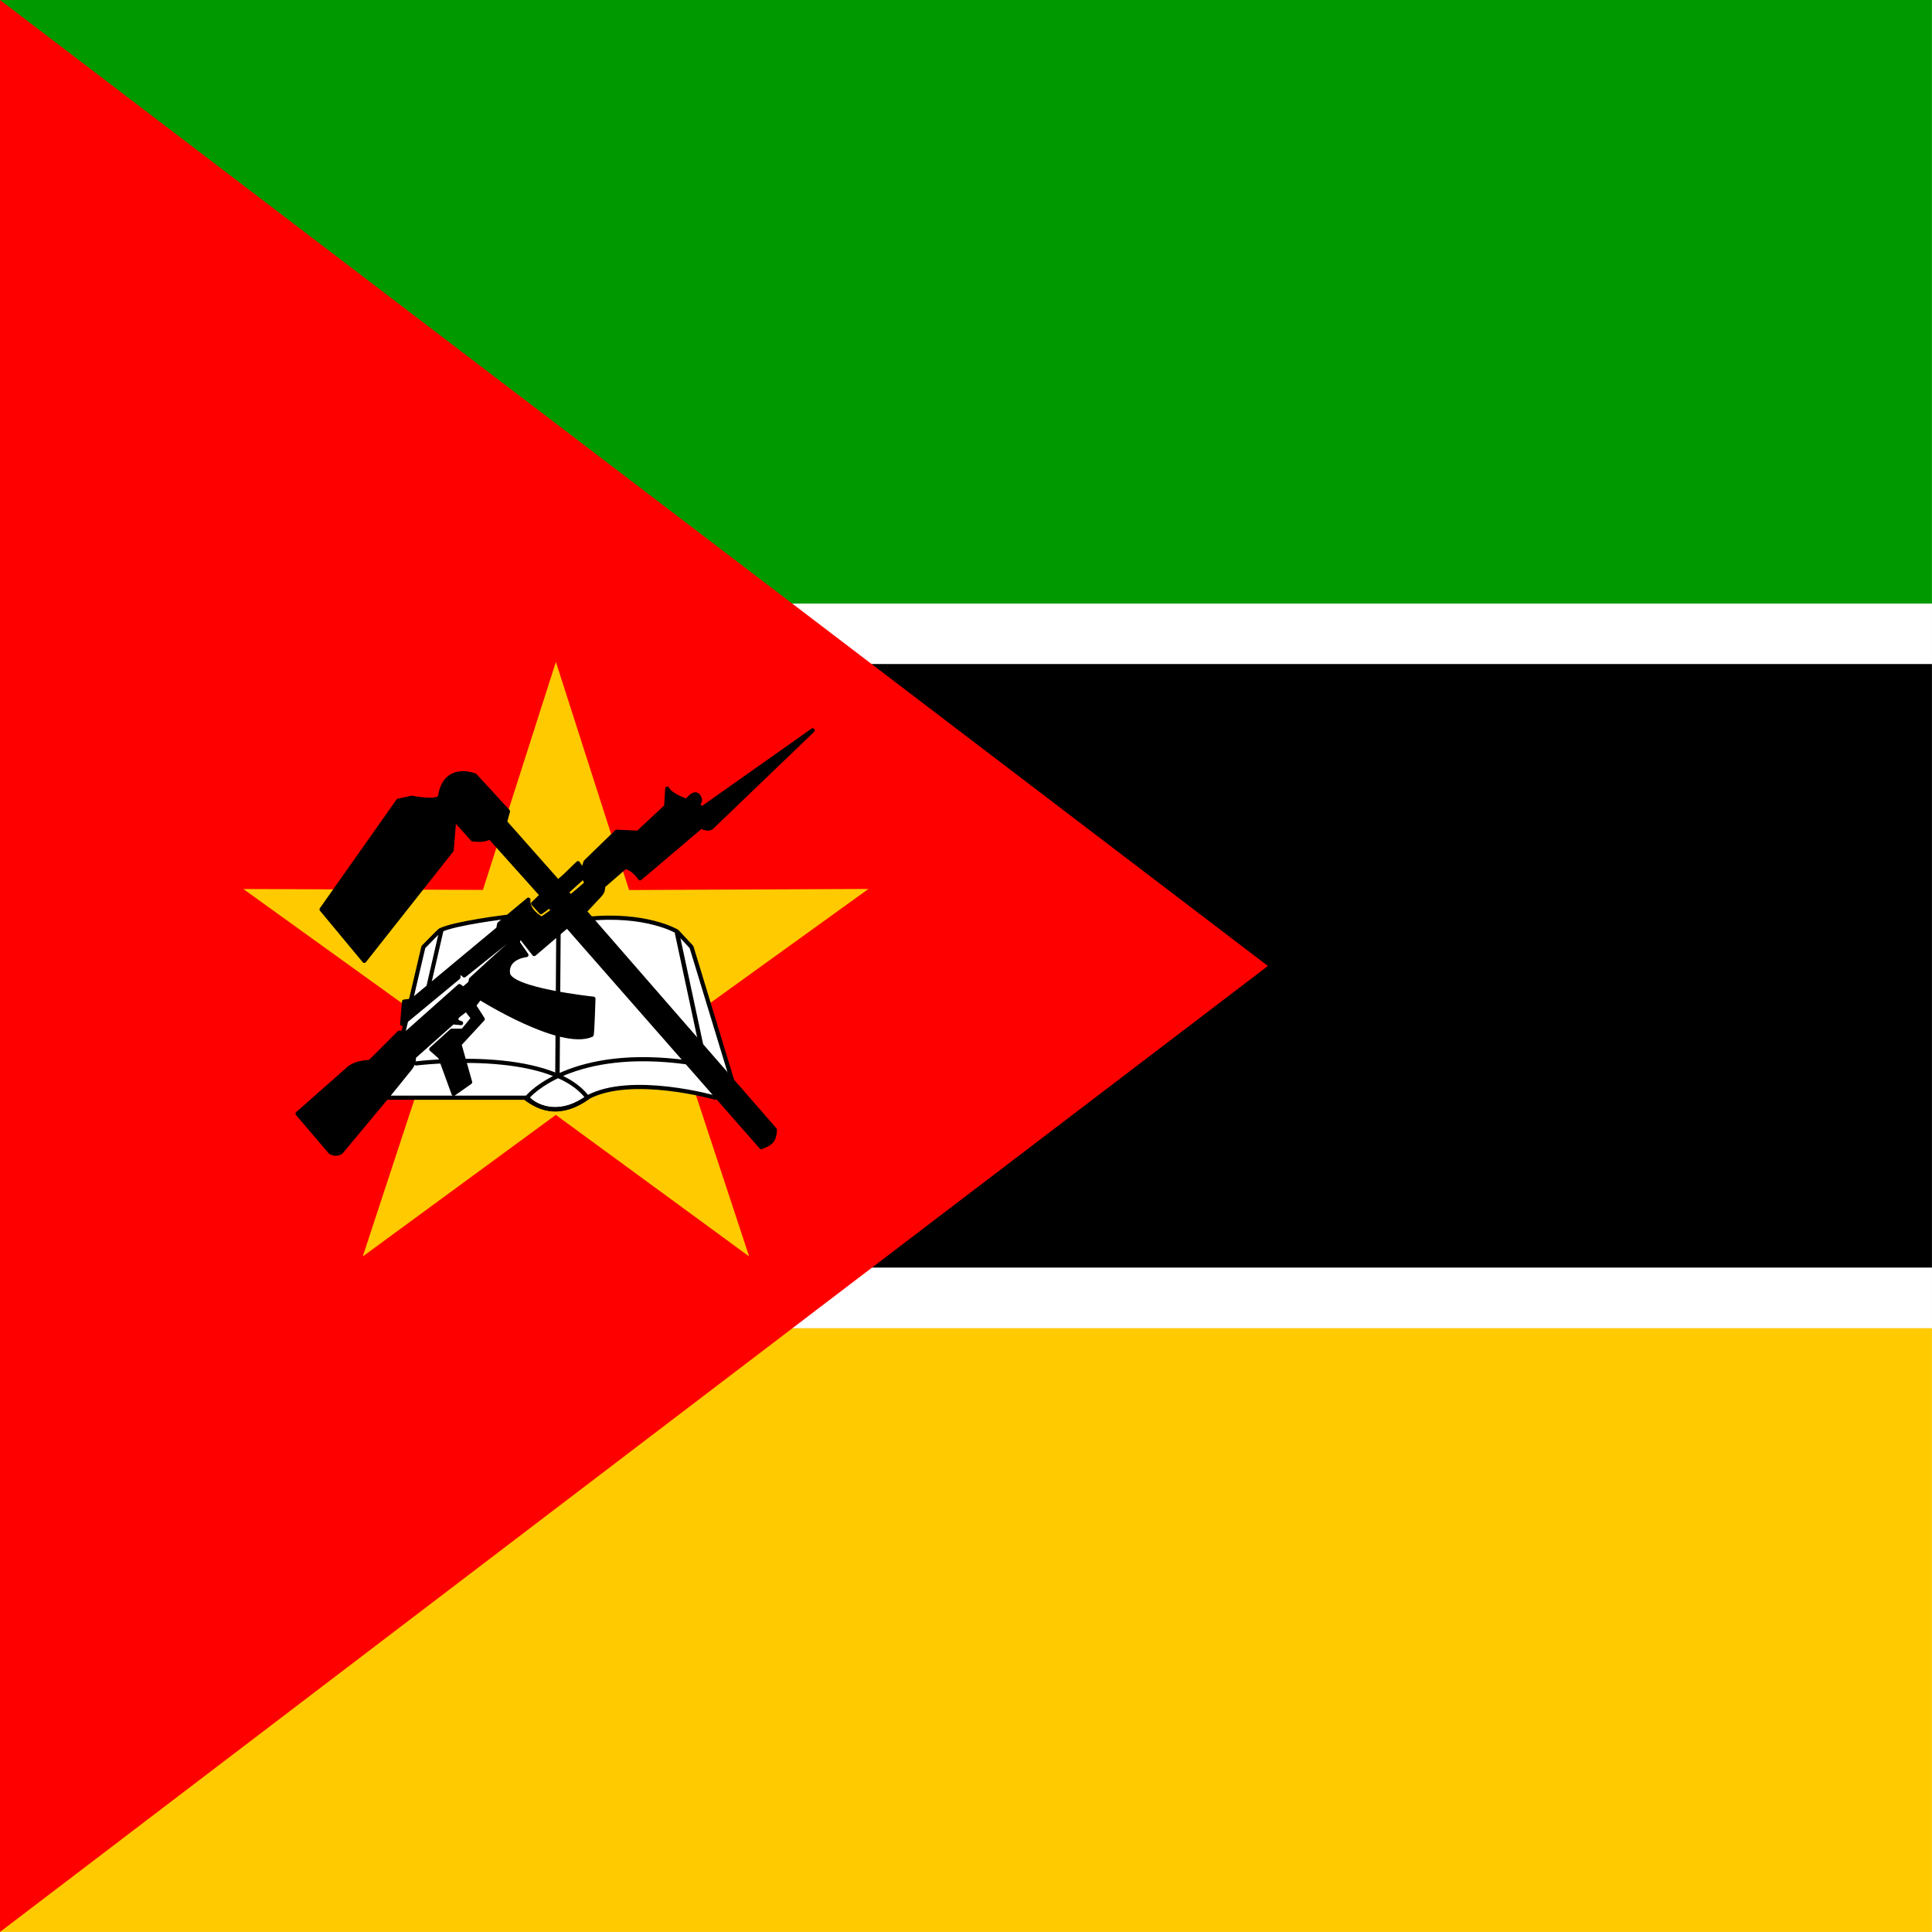
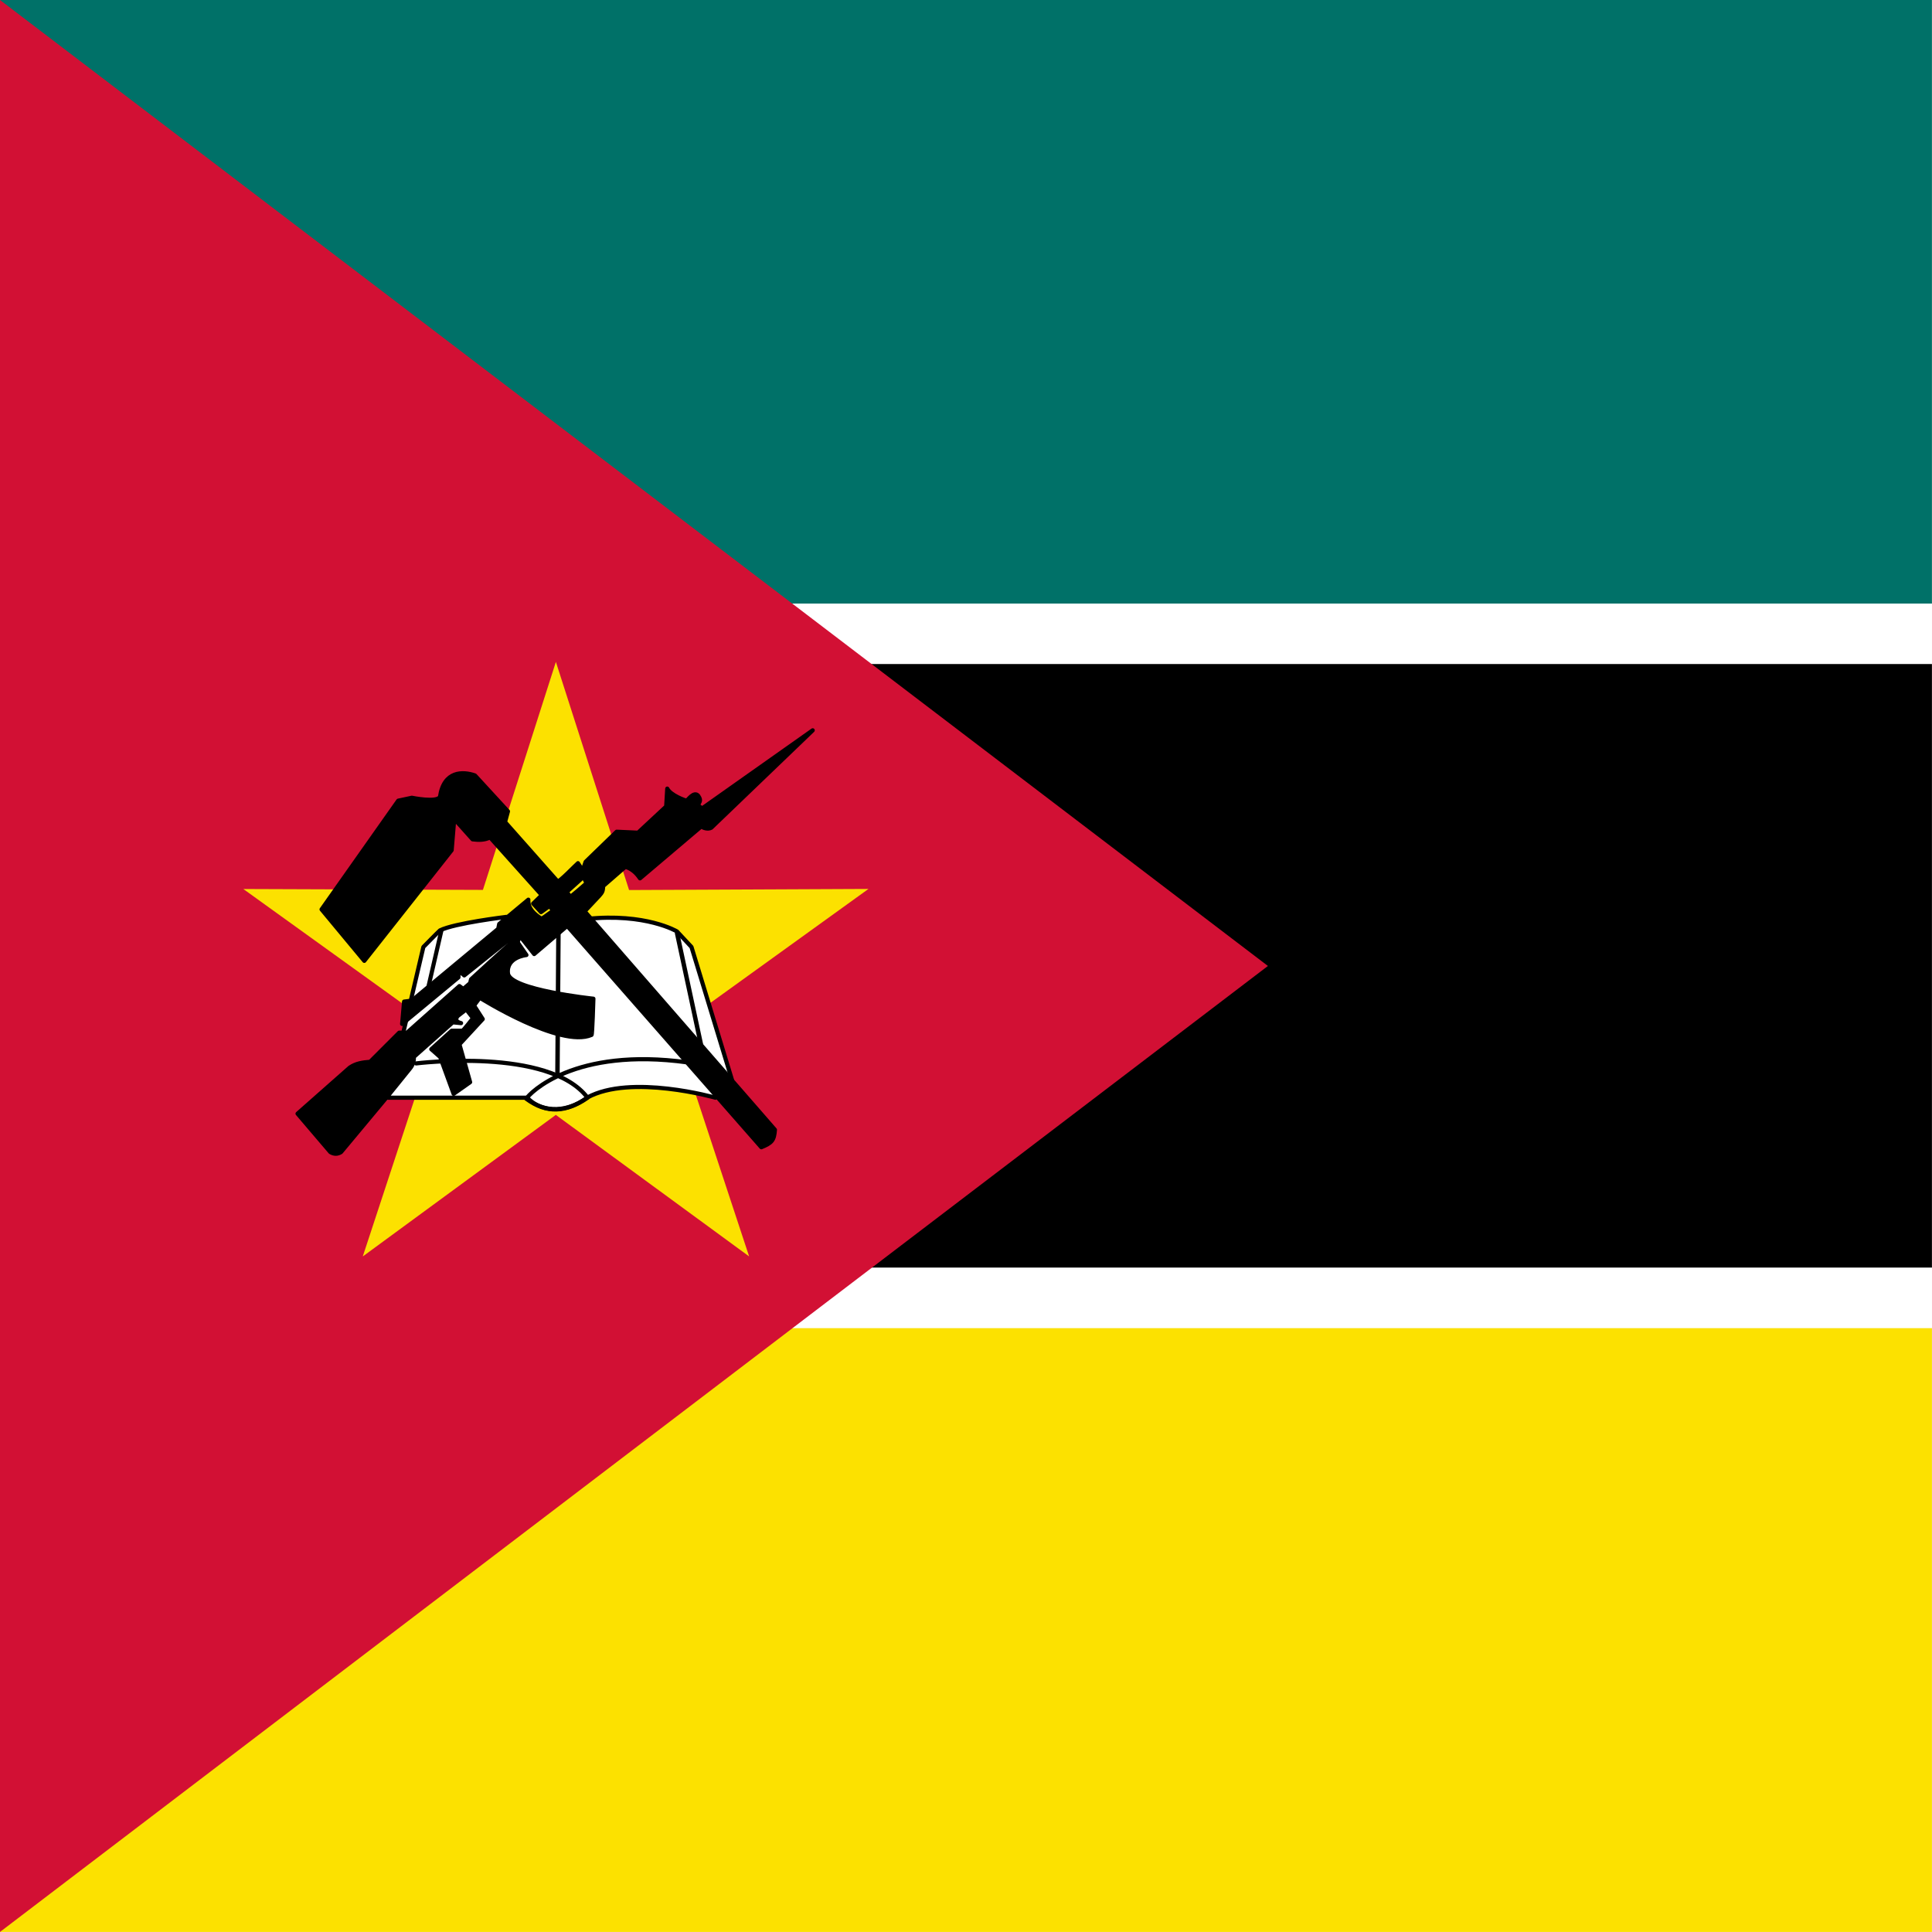
<svg xmlns="http://www.w3.org/2000/svg" id="svg912" height="512" width="512" version="1.1">
  <defs id="defs914">
    <clipPath id="clipPath4451" clipPathUnits="userSpaceOnUse">
      <rect id="rect4453" fill-opacity="0.67" height="496.06" width="496.06" y="-0" x="0" />
    </clipPath>
  </defs>
  <g id="flag" clip-path="url(#clipPath4451)" transform="matrix(1.0321 0 0 1.0321 0 .000083212)">
-     <rect id="rect937" fill-rule="evenodd" height="155.02" width="744.09" y="-0" x="0" stroke-width="1pt" fill="#009a00" />
+     <rect id="rect937" fill-rule="evenodd" height="155.02" width="744.09" y="-0" x="0" stroke-width="1pt" fill="#007168" />
    <rect id="rect935" fill-rule="evenodd" height="15.52" width="744.09" y="154.98" x="0" stroke-width="1pt" fill="#fff" />
    <rect id="rect934" fill-rule="evenodd" height="155.02" width="744.09" y="170.5" x="0" stroke-width="1pt" />
    <rect id="rect933" fill-rule="evenodd" height="15.52" width="744.09" y="325.52" x="0" stroke-width="1pt" fill="#fff" />
-     <rect id="rect931" fill-rule="evenodd" height="155.02" width="744.09" y="341.04" x="0" stroke-width="1pt" fill="#ffca00" />
-     <path id="path932" d="m0-0v496.06l325.56-248.03-325.56-248.03z" fill-rule="evenodd" stroke-width="1pt" fill="#f00" />
+     <rect id="rect931" fill-rule="evenodd" height="155.02" width="744.09" y="341.04" x="0" stroke-width="1pt" fill="#fce100" />
+     <path id="path932" d="m0-0v496.06l325.56-248.03-325.56-248.03z" fill-rule="evenodd" stroke-width="1pt" fill="#d21034" />
    <g id="g938" transform="matrix(.85471 0 0 .85471 33.727 138.34)">
-       <polygon id="polygon916" fill="#ffca00" fill-rule="evenodd" transform="matrix(.96989 .020185 -.020185 .96989 6.077 3.6535)" d="m 189.546,214.569 -60.76,-42.572 -58.855,45.074 21.713,-70.942 -61.056,-42.046 74.18,-1.272 21.121,-71.06 24.133,70.156 74.109,-1.872 -59.265,44.631 z" stroke-width="1pt" points="189.55 214.57 128.79 172 69.93 217.07 91.643 146.13 30.588 104.08 104.77 102.81 125.89 31.75 150.02 101.91 224.13 100.03 164.86 144.66" />
+       <polygon id="polygon916" fill="#fce100" fill-rule="evenodd" transform="matrix(.96989 .020185 -.020185 .96989 6.077 3.6535)" d="m 189.546,214.569 -60.76,-42.572 -58.855,45.074 21.713,-70.942 -61.056,-42.046 74.18,-1.272 21.121,-71.06 24.133,70.156 74.109,-1.872 -59.265,44.631 z" stroke-width="1pt" points="189.55 214.57 128.79 172 69.93 217.07 91.643 146.13 30.588 104.08 104.77 102.81 125.89 31.75 150.02 101.91 224.13 100.03 164.86 144.66" />
      <path id="path919" stroke-linejoin="round" d="m77.112 167.91h41.834c3.366 3.776 10.876 5.316 18.029-0.045 13.112-7.18 38.479 0.045 38.479 0.045l4.995-5.307-12.176-39.961-4.371-4.683s-9.365-5.619-27.161-3.746c-17.795 1.873-24.039-0.624-24.039-0.624s-15.609 1.873-19.98 4.058c-0.48 0.389-4.995 4.995-4.995 4.995l-10.615 45.268z" fill-rule="evenodd" stroke="#000" stroke-linecap="round" stroke-width="1.25" fill="#fff" />
      <path id="path918" stroke-linejoin="round" d="m85.542 157.61s39.96-4.995 51.512 10.302c-6.524 4.464-12.268 4.832-18.42 0.313 0.98-1.633 14.361-15.61 48.39-10.927" stroke="#000" stroke-linecap="round" stroke-width="1.25" fill="none" />
      <path id="path920" d="m128.31 117.65-0.31 44.02" stroke="#000" stroke-width="1pt" fill="none" />
      <path id="path921" d="m163.9 118.27 7.493 34.966" stroke="#000" stroke-width="1pt" fill="none" />
      <path id="path922" stroke-linejoin="round" d="m93.134 117.72-4.158 18.032" stroke="#000" stroke-linecap="round" stroke-width="1.25" fill="none" />
      <path id="path917" stroke-linejoin="round" d="m49.942 172.71 9.838 11.535c1.155 0.689 2.182 0.645 3.208 0l14.58-17.496 6.124-7.582c0.948-1.123 1.251-2.376 1.166-3.499l11.707-10.403c0.958 0.066 1.528 0.174 2.486 0.239-1.131-0.293-1.962-0.844-1.071-2.084l2.624-2.041 2.041 2.624s-2.916 3.791-3.207 3.791h-3.208l-6.124 5.541 2.677 2.366 4.03 11.048 4.958-3.5-3.208-11.372 6.999-7.582-2.625-4.083 1.75-2.333s24.222 15.25 33.554 11.168c0.252 0.091 0.564-10.876 0.564-10.876s-25.078-2.624-25.662-7.582c-0.583-4.957 5.541-5.54 5.541-5.54l-2.625-3.791 0.584-2.042 4.374 5.541 9.915-8.457 58.321 66.487c3.184-1.291 3.864-2.07 4.083-5.249-0.082-0.08-57.155-65.612-57.155-65.612l4.374-4.665c0.862-0.972 1.165-1.385 1.166-2.917l6.707-5.832c2.017 0.693 3.303 1.902 4.374 3.499l18.439-15.627c0.486 0.486 1.962 0.972 2.964 0.425l30.48-29.264-33.22 23.468-1.17-0.875c0-0.972 1.205-1.212 0-2.916-1.291-1.549-3.208 1.458-3.499 1.458-0.292 0-4.809-1.596-5.799-3.619l-0.325 5.368-8.457 7.873-6.415-0.292-9.332 9.04-1.166 3.499 1.458 2.917s-4.958 4.374-4.958 4.082c0-0.291-1.002-1.289-1.045-1.418l4.253-3.831 0.583-2.624-1.419-2.216c-0.43 0.312-5.871 6.007-6.163 5.423-0.49-0.54-15.75-17.786-15.75-17.786l0.874-3.208-9.914-10.79c-3.615-1.248-9.332-1.458-10.498 6.415-0.908 1.849-8.457 0.292-8.457 0.292l-4.082 0.875-23.037 32.66 12.831 15.455 26.245-33.243 0.779-9.418 5.507 6.157c1.836 0.236 3.585 0.257 5.249-0.583l15.549 17.356-2.589 2.526c0.875 0.972 1.477 1.593 2.352 2.565 0.875-0.583 1.71-1.283 2.585-1.867 0.292 0.39 0.778 1.129 1.07 1.518-1.303 0.709-2.217 1.653-3.52 2.362-2.085-1.359-4.098-3.051-3.945-5.744l-8.748 7.29-0.292 1.458-25.953 21.579-2.333 0.292-0.583 6.707 16.913-13.997v-2.042l1.75 1.458 13.122-10.497s0.875 1.166 0.584 1.166c-0.292 0-11.665 10.498-11.665 10.498l-0.291 1.166-2.042 1.75-1.167-0.875-15.747 13.997h-2.333l-8.748 8.749c-2.256 0.196-4.212 0.435-6.124 1.749l-15.67 13.835z" fill-rule="evenodd" stroke="#000" stroke-linecap="round" stroke-width="1.25" />
    </g>
  </g>
</svg>
